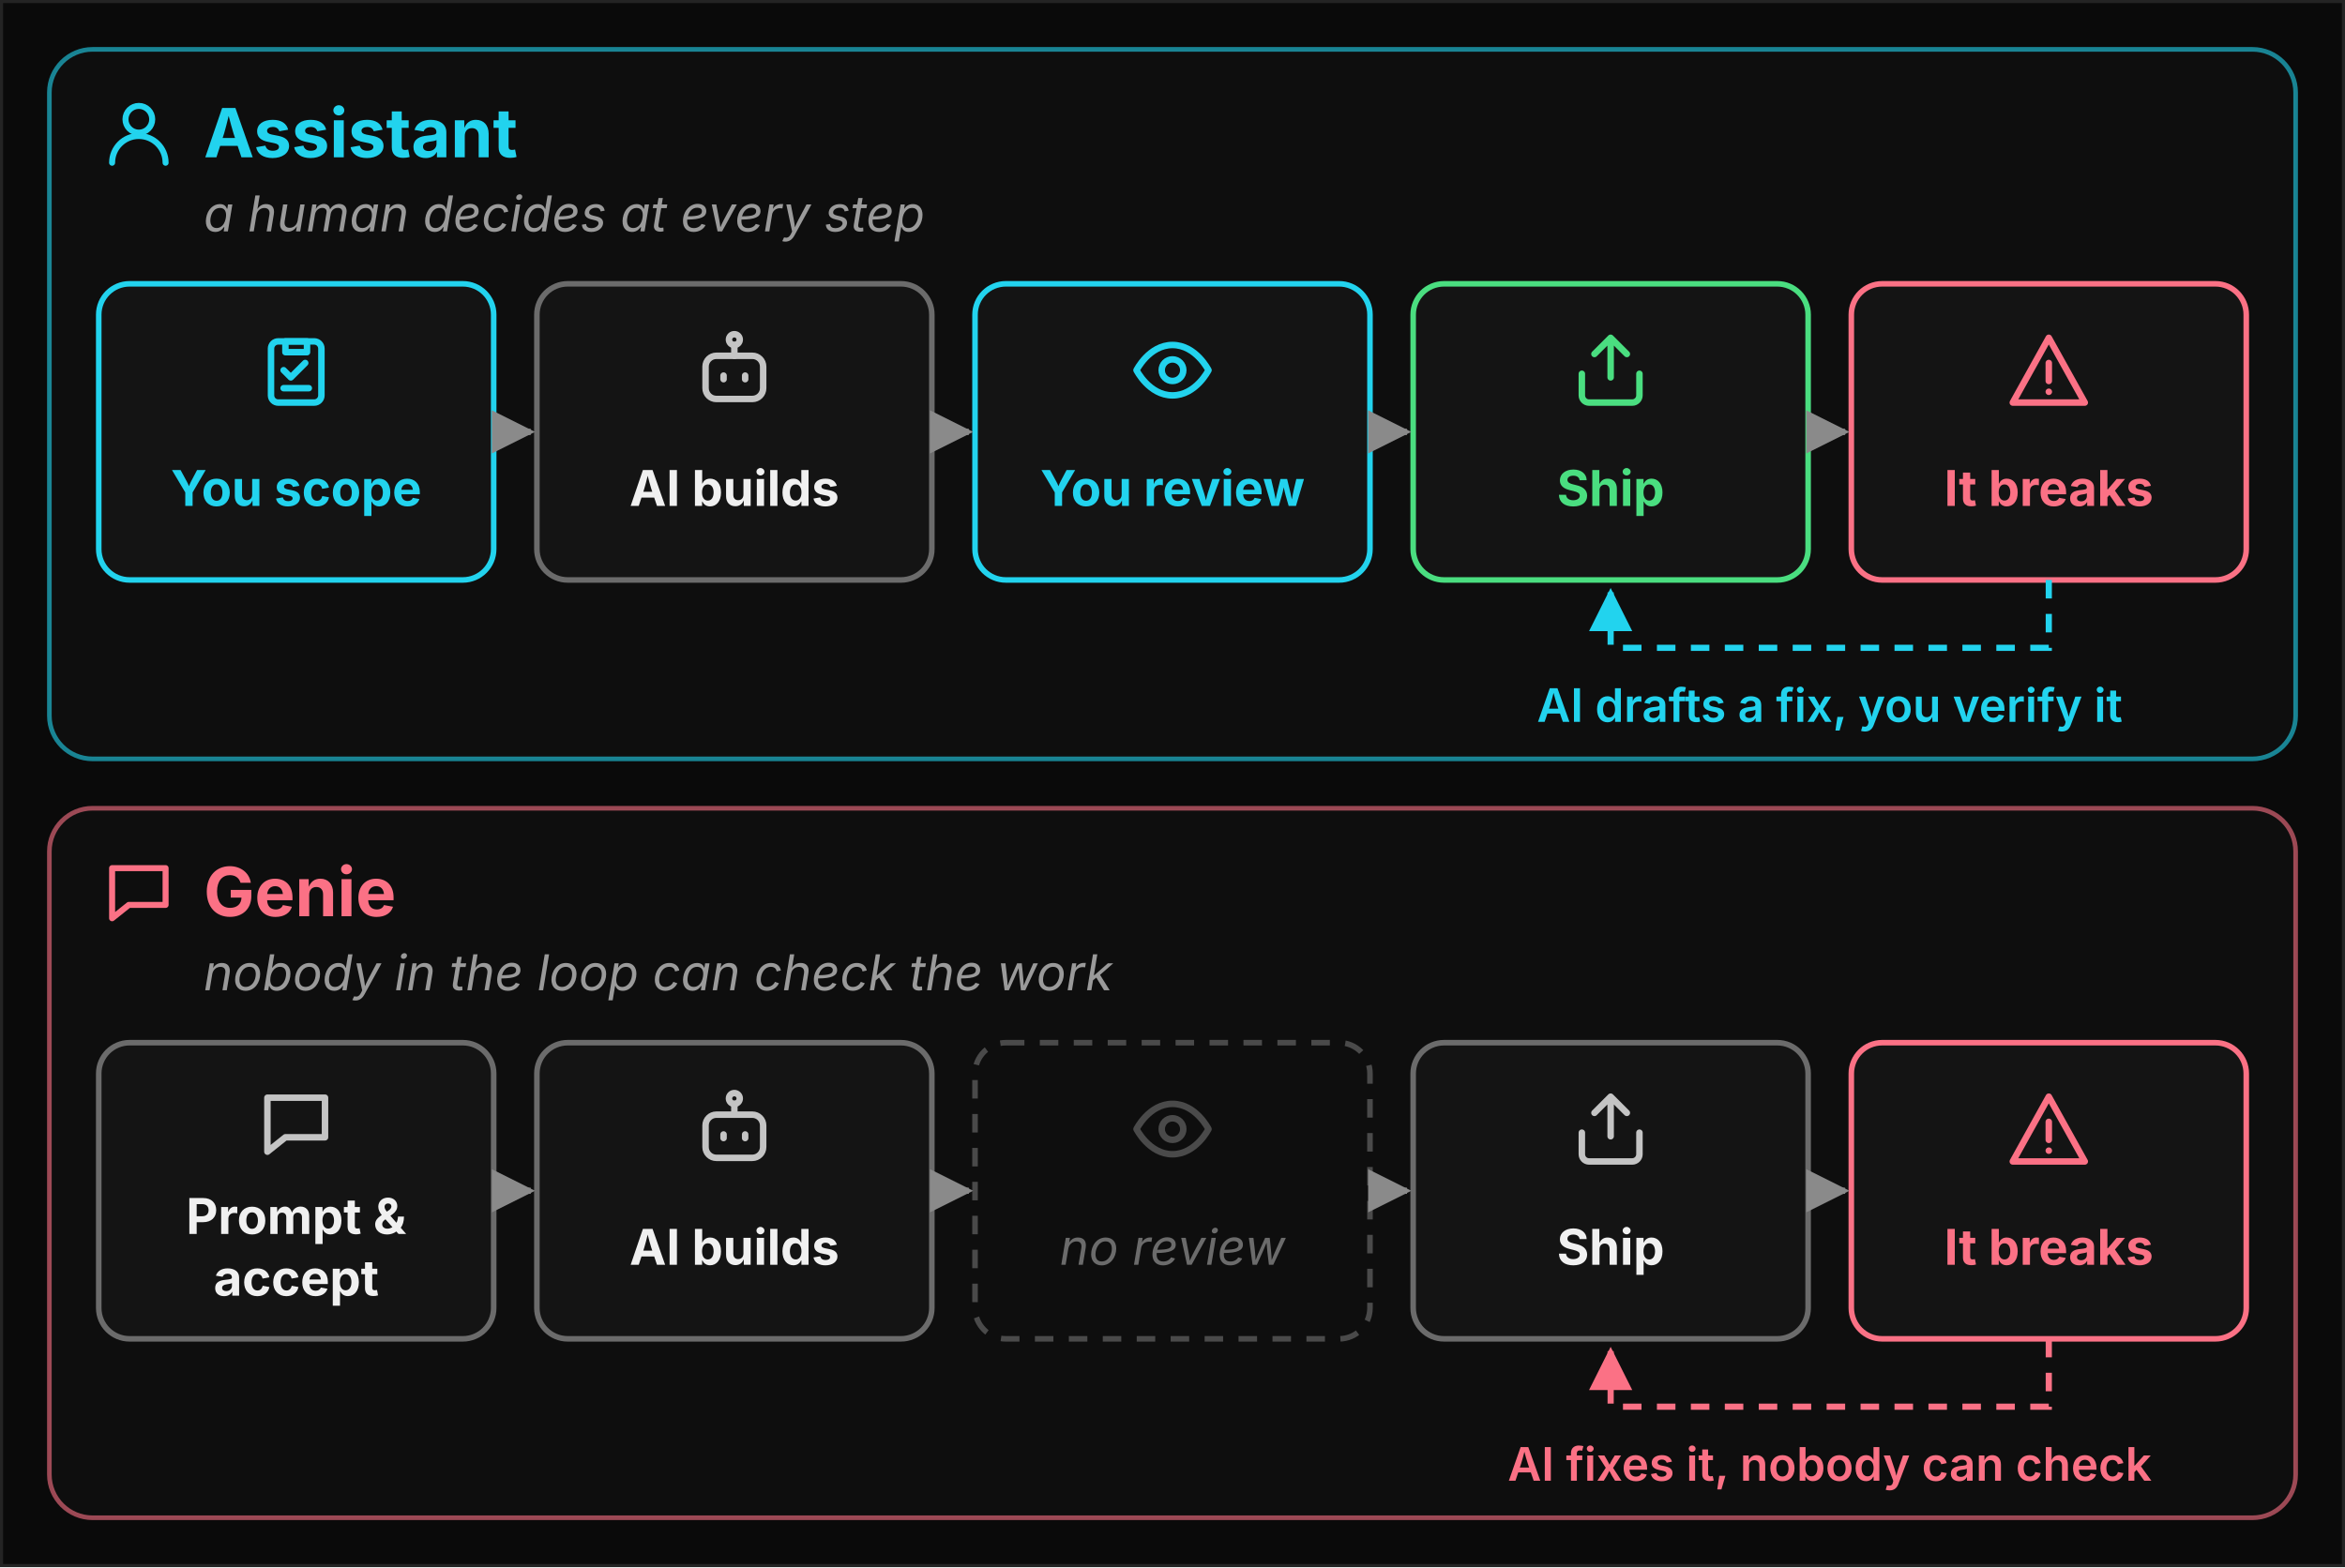
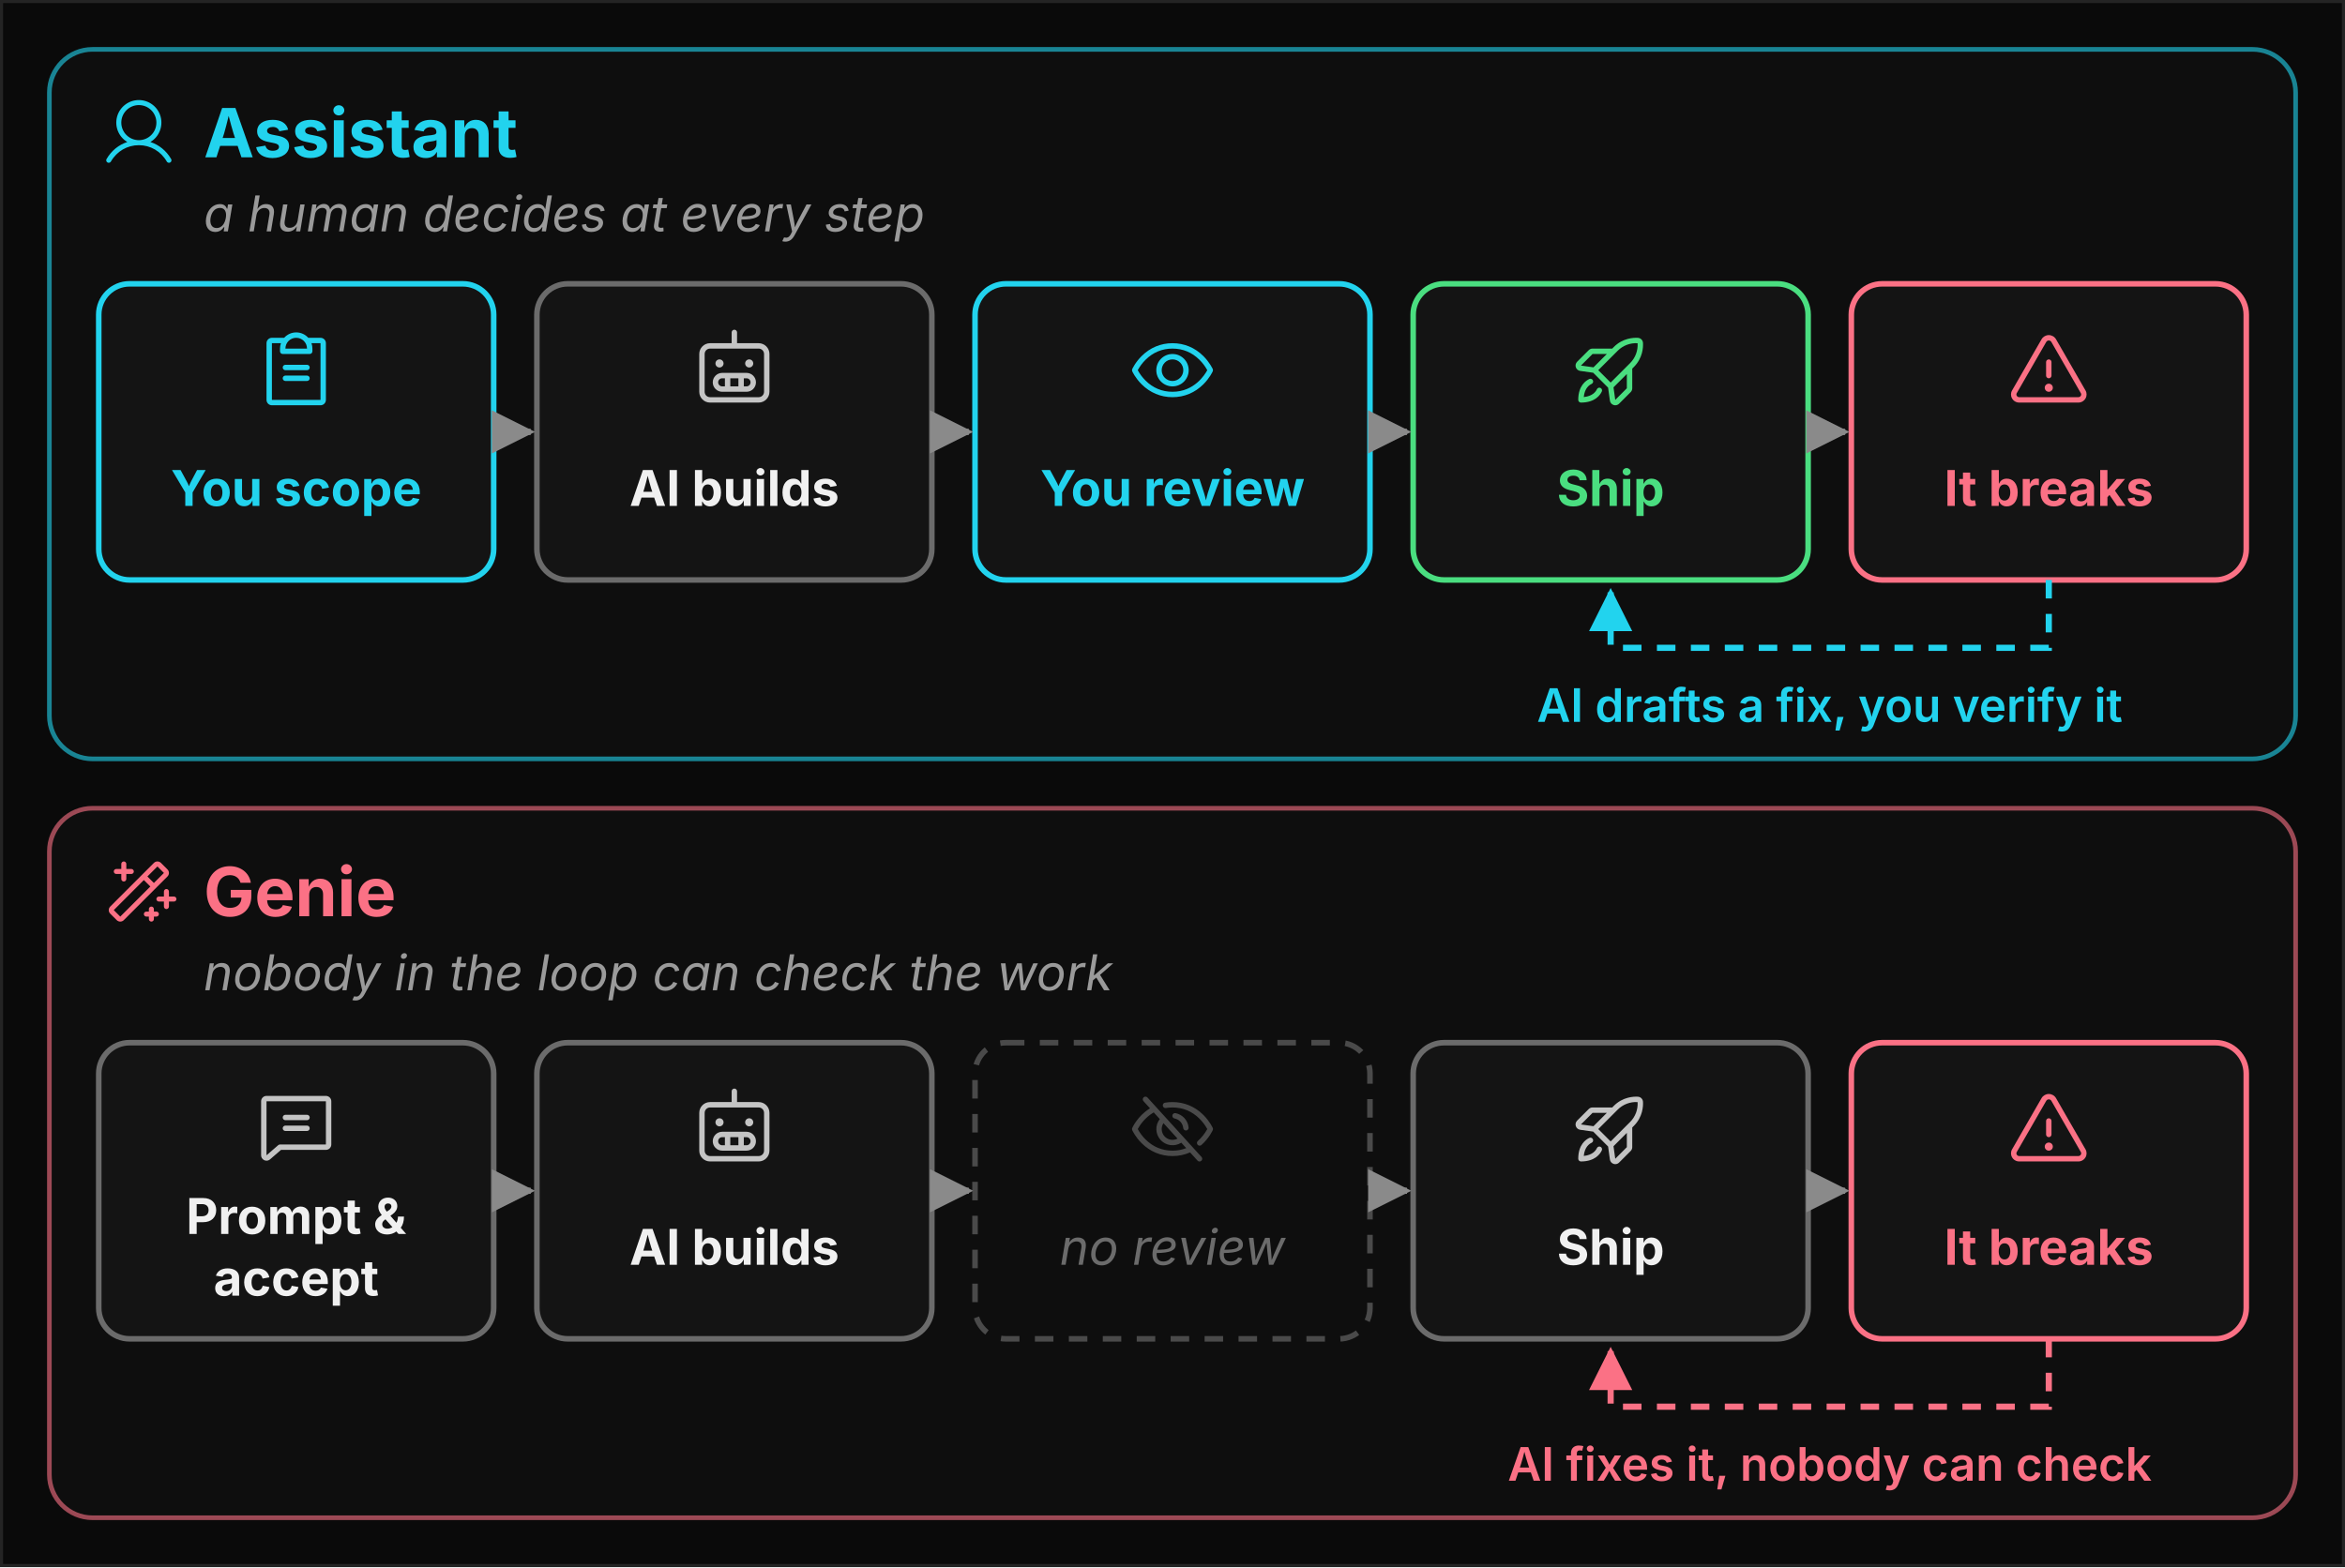
<svg xmlns="http://www.w3.org/2000/svg" viewBox="0 0 760 508" width="760" height="508" font-family="Inter, -apple-system, 'Segoe UI', Helvetica, Arial, sans-serif">
  <defs>
    <marker id="arrow" viewBox="0 0 10 10" refX="9" refY="5" markerWidth="7" markerHeight="7" orient="auto-start-reverse">
      <path d="M0,0 L10,5 L0,10 z" fill="#8a8a8a" />
    </marker>
    <marker id="arrow-cyan" viewBox="0 0 10 10" refX="9" refY="5" markerWidth="7" markerHeight="7" orient="auto-start-reverse">
      <path d="M0,0 L10,5 L0,10 z" fill="#22d3ee" />
    </marker>
    <marker id="arrow-rose" viewBox="0 0 10 10" refX="9" refY="5" markerWidth="7" markerHeight="7" orient="auto-start-reverse">
      <path d="M0,0 L10,5 L0,10 z" fill="#fb7185" />
    </marker>
-     <symbol id="i-scope" viewBox="0 0 24 24">
-       <g fill="none" stroke="currentColor" stroke-width="1.8" stroke-linecap="round" stroke-linejoin="round">
-         <rect x="5" y="4" width="14" height="17" rx="2" />
-         <path d="M9 4h6v3H9z" />
-         <path d="M8.5 12l2 2 4-4" />
-         <path d="M8.5 17h7" />
+     <symbol id="i-person" viewBox="0 0 256 256">
+       <g fill="currentColor">
+         <path d="M230.92,212c-15.23-26.33-38.7-45.21-66.09-54.16a72,72,0,1,0-73.66,0C63.78,166.78,40.31,185.66,25.08,212a8,8,0,1,0,13.85,8c18.84-32.56,52.14-52,89.07-52s70.23,19.44,89.07,52a8,8,0,1,0,13.85-8ZM72,96a56,56,0,1,1,56,56A56.06,56.06,0,0,1,72,96Z" />
      </g>
    </symbol>
-     <symbol id="i-robot" viewBox="0 0 24 24">
-       <g fill="none" stroke="currentColor" stroke-width="1.8" stroke-linecap="round" stroke-linejoin="round">
-         <rect x="4" y="8" width="16" height="12" rx="3" />
-         <path d="M12 8V5" />
-         <circle cx="12" cy="3.5" r="1.5" />
-         <path d="M9 13.5v1M15 13.5v1" />
+     <symbol id="i-scope" viewBox="0 0 256 256">
+       <g fill="currentColor">
+         <path d="M168,152a8,8,0,0,1-8,8H96a8,8,0,0,1,0-16h64A8,8,0,0,1,168,152Zm-8-40H96a8,8,0,0,0,0,16h64a8,8,0,0,0,0-16Zm56-64V216a16,16,0,0,1-16,16H56a16,16,0,0,1-16-16V48A16,16,0,0,1,56,32H92.26a47.92,47.92,0,0,1,71.48,0H200A16,16,0,0,1,216,48ZM96,64h64a32,32,0,0,0-64,0ZM200,48H173.25A47.93,47.93,0,0,1,176,64v8a8,8,0,0,1-8,8H88a8,8,0,0,1-8-8V64a47.93,47.93,0,0,1,2.75-16H56V216H200Z" />
      </g>
    </symbol>
-     <symbol id="i-eye" viewBox="0 0 24 24">
-       <g fill="none" stroke="currentColor" stroke-width="1.8" stroke-linecap="round" stroke-linejoin="round">
-         <path d="M2 12s3.5-7 10-7 10 7 10 7-3.5 7-10 7S2 12 2 12z" />
-         <circle cx="12" cy="12" r="3" />
+     <symbol id="i-robot" viewBox="0 0 256 256">
+       <g fill="currentColor">
+         <path d="M200,48H136V16a8,8,0,0,0-16,0V48H56A32,32,0,0,0,24,80V192a32,32,0,0,0,32,32H200a32,32,0,0,0,32-32V80A32,32,0,0,0,200,48Zm16,144a16,16,0,0,1-16,16H56a16,16,0,0,1-16-16V80A16,16,0,0,1,56,64H200a16,16,0,0,1,16,16Zm-52-56H92a28,28,0,0,0,0,56h72a28,28,0,0,0,0-56Zm-24,16v24H116V152ZM80,164a12,12,0,0,1,12-12h8v24H92A12,12,0,0,1,80,164Zm84,12h-8V152h8a12,12,0,0,1,0,24ZM72,108a12,12,0,1,1,12,12A12,12,0,0,1,72,108Zm88,0a12,12,0,1,1,12,12A12,12,0,0,1,160,108Z" />
      </g>
    </symbol>
-     <symbol id="i-ship" viewBox="0 0 24 24">
-       <g fill="none" stroke="currentColor" stroke-width="1.8" stroke-linecap="round" stroke-linejoin="round">
-         <path d="M12 3v11M7.5 7.5L12 3l4.5 4.5" />
-         <path d="M4 13v6a2 2 0 0 0 2 2h12a2 2 0 0 0 2-2v-6" />
+     <symbol id="i-eye" viewBox="0 0 256 256">
+       <g fill="currentColor">
+         <path d="M247.31,124.76c-.35-.79-8.82-19.58-27.65-38.41C194.57,61.26,162.88,48,128,48S61.43,61.26,36.34,86.35C17.51,105.18,9,124,8.69,124.76a8,8,0,0,0,0,6.5c.35.79,8.82,19.57,27.65,38.4C61.43,194.74,93.12,208,128,208s66.57-13.26,91.66-38.34c18.83-18.83,27.3-37.61,27.65-38.4A8,8,0,0,0,247.31,124.76ZM128,192c-30.78,0-57.67-11.19-79.93-33.25A133.47,133.47,0,0,1,25,128,133.33,133.33,0,0,1,48.07,97.25C70.33,75.19,97.22,64,128,64s57.67,11.19,79.93,33.25A133.46,133.46,0,0,1,231.05,128C223.84,141.46,192.43,192,128,192Zm0-112a48,48,0,1,0,48,48A48.05,48.05,0,0,0,128,80Zm0,80a32,32,0,1,1,32-32A32,32,0,0,1,128,160Z" />
      </g>
    </symbol>
-     <symbol id="i-alert" viewBox="0 0 24 24">
-       <g fill="none" stroke="currentColor" stroke-width="1.8" stroke-linecap="round" stroke-linejoin="round">
-         <path d="M12 3L2 21h20z" />
-         <path d="M12 10v5M12 18h.01" />
+     <symbol id="i-ship" viewBox="0 0 256 256">
+       <g fill="currentColor">
+         <path d="M223.85,47.12a16,16,0,0,0-15-15c-12.58-.75-44.73.4-71.41,27.07L132.69,64H74.36A15.91,15.91,0,0,0,63,68.68L28.7,103a16,16,0,0,0,9.07,27.16l38.47,5.37,44.21,44.21,5.37,38.49a15.94,15.94,0,0,0,10.78,12.92,16.11,16.11,0,0,0,5.1.83A15.91,15.91,0,0,0,153,227.3L187.32,193A15.91,15.91,0,0,0,192,181.64V123.31l4.77-4.77C223.45,91.86,224.6,59.71,223.85,47.12ZM74.36,80h42.33L77.16,119.52,40,114.34Zm74.41-9.45a76.65,76.65,0,0,1,59.11-22.47,76.46,76.46,0,0,1-22.42,59.16L128,164.68,91.32,128ZM176,181.64,141.67,216l-5.19-37.17L176,139.31Zm-74.16,9.5C97.34,201,82.29,224,40,224a8,8,0,0,1-8-8c0-42.29,23-57.34,32.86-61.85a8,8,0,0,1,6.64,14.56c-6.43,2.93-20.62,12.36-23.12,38.91,26.55-2.5,36-16.69,38.91-23.12a8,8,0,1,1,14.56,6.64Z" />
      </g>
    </symbol>
-     <symbol id="i-chat" viewBox="0 0 24 24">
-       <g fill="none" stroke="currentColor" stroke-width="1.8" stroke-linecap="round" stroke-linejoin="round">
-         <path d="M4 5h16v11H9l-5 4z" />
+     <symbol id="i-alert" viewBox="0 0 256 256">
+       <g fill="currentColor">
+         <path d="M236.8,188.09,149.35,36.22h0a24.76,24.76,0,0,0-42.7,0L19.2,188.09a23.51,23.51,0,0,0,0,23.72A24.35,24.35,0,0,0,40.55,224h174.9a24.35,24.35,0,0,0,21.33-12.19A23.51,23.51,0,0,0,236.8,188.09ZM222.93,203.8a8.5,8.5,0,0,1-7.48,4.2H40.55a8.5,8.5,0,0,1-7.48-4.2,7.59,7.59,0,0,1,0-7.72L120.52,44.21a8.75,8.75,0,0,1,15,0l87.45,151.87A7.59,7.59,0,0,1,222.93,203.8ZM120,144V104a8,8,0,0,1,16,0v40a8,8,0,0,1-16,0Zm20,36a12,12,0,1,1-12-12A12,12,0,0,1,140,180Z" />
      </g>
    </symbol>
-     <symbol id="i-person" viewBox="0 0 24 24">
-       <g fill="none" stroke="currentColor" stroke-width="1.8" stroke-linecap="round" stroke-linejoin="round">
-         <circle cx="12" cy="8" r="4" />
-         <path d="M4 21a8 8 0 0 1 16 0" />
+     <symbol id="i-wand" viewBox="0 0 256 256">
+       <g fill="currentColor">
+         <path d="M48,64a8,8,0,0,1,8-8H72V40a8,8,0,0,1,16,0V56h16a8,8,0,0,1,0,16H88V88a8,8,0,0,1-16,0V72H56A8,8,0,0,1,48,64ZM184,192h-8v-8a8,8,0,0,0-16,0v8h-8a8,8,0,0,0,0,16h8v8a8,8,0,0,0,16,0v-8h8a8,8,0,0,0,0-16Zm56-48H224V128a8,8,0,0,0-16,0v16H192a8,8,0,0,0,0,16h16v16a8,8,0,0,0,16,0V160h16a8,8,0,0,0,0-16ZM219.31,80,80,219.31a16,16,0,0,1-22.62,0L36.68,198.63a16,16,0,0,1,0-22.63L176,36.69a16,16,0,0,1,22.63,0l20.68,20.68A16,16,0,0,1,219.31,80Zm-54.63,32L144,91.31l-96,96L68.68,208ZM208,68.69,187.31,48l-32,32L176,100.69Z" />
+       </g>
+     </symbol>
+     <symbol id="i-chat" viewBox="0 0 256 256">
+       <g fill="currentColor">
+         <path d="M216,48H40A16,16,0,0,0,24,64V224a15.85,15.85,0,0,0,9.24,14.5A16.13,16.13,0,0,0,40,240a15.89,15.89,0,0,0,10.25-3.78l.09-.07L83,208H216a16,16,0,0,0,16-16V64A16,16,0,0,0,216,48ZM40,224h0ZM216,192H80a8,8,0,0,0-5.23,1.95L40,224V64H216ZM88,112a8,8,0,0,1,8-8h64a8,8,0,0,1,0,16H96A8,8,0,0,1,88,112Zm0,32a8,8,0,0,1,8-8h64a8,8,0,1,1,0,16H96A8,8,0,0,1,88,144Z" />
+       </g>
+     </symbol>
+     <symbol id="i-eyeslash" viewBox="0 0 256 256">
+       <g fill="currentColor">
+         <path d="M53.92,34.62A8,8,0,1,0,42.08,45.38L61.32,66.55C25,88.84,9.38,123.2,8.69,124.76a8,8,0,0,0,0,6.5c.35.79,8.82,19.57,27.65,38.4C61.43,194.74,93.12,208,128,208a127.11,127.11,0,0,0,52.07-10.83l22,24.21a8,8,0,1,0,11.84-10.76Zm47.33,75.84,41.67,45.85a32,32,0,0,1-41.67-45.85ZM128,192c-30.78,0-57.67-11.19-79.93-33.25A133.16,133.16,0,0,1,25,128c4.69-8.79,19.66-33.39,47.35-49.38l18,19.75a48,48,0,0,0,63.66,70l14.73,16.2A112,112,0,0,1,128,192Zm6-95.43a8,8,0,0,1,3-15.72,48.16,48.16,0,0,1,38.77,42.64,8,8,0,0,1-7.22,8.71,6.39,6.39,0,0,1-.75,0,8,8,0,0,1-8-7.26A32.09,32.09,0,0,0,134,96.57Zm113.28,34.69c-.42.94-10.55,23.37-33.36,43.8a8,8,0,1,1-10.67-11.92A132.77,132.77,0,0,0,231.05,128a133.15,133.15,0,0,0-23.12-30.77C185.67,75.19,158.78,64,128,64a118.37,118.37,0,0,0-19.36,1.57A8,8,0,1,1,106,49.79,134,134,0,0,1,128,48c34.88,0,66.57,13.26,91.66,38.35,18.83,18.83,27.3,37.62,27.65,38.41A8,8,0,0,1,247.31,131.26Z" />
      </g>
    </symbol>
  </defs>
  <rect width="760" height="508" fill="#0a0a0a" />
  <rect x="0.5" y="0.5" width="759" height="507" fill="none" stroke="#242424" />
  <rect x="16" y="16" width="728" height="230" rx="14" fill="#0e0e0e" stroke="#22d3ee" stroke-opacity="0.6" stroke-width="1.5" />
  <use href="#i-person" x="32" y="30" width="26" height="26" color="#22d3ee" />
  <text x="66" y="51" font-size="22" font-weight="700" fill="#22d3ee">Assistant</text>
  <text x="66" y="75" font-size="16" font-style="italic" fill="#9a9a9a">a human decides at every step</text>
  <g fill="#141414" stroke-width="1.8">
    <rect x="32" y="92" width="128" height="96" rx="10" stroke="#22d3ee" />
    <rect x="174" y="92" width="128" height="96" rx="10" stroke="#6b6b6b" />
    <rect x="316" y="92" width="128" height="96" rx="10" stroke="#22d3ee" />
    <rect x="458" y="92" width="128" height="96" rx="10" stroke="#4ade80" />
    <rect x="600" y="92" width="128" height="96" rx="10" stroke="#fb7185" />
  </g>
  <use href="#i-scope" x="82" y="106" width="28" height="28" color="#22d3ee" />
  <use href="#i-robot" x="224" y="106" width="28" height="28" color="#c4c4c4" />
  <use href="#i-eye" x="366" y="106" width="28" height="28" color="#22d3ee" />
  <use href="#i-ship" x="508" y="106" width="28" height="28" color="#4ade80" />
  <use href="#i-alert" x="650" y="106" width="28" height="28" color="#fb7185" />
  <g font-size="16" font-weight="700" text-anchor="middle">
    <text x="96" y="164" fill="#22d3ee">You scope</text>
    <text x="238" y="164" fill="#f0f0f0">AI builds</text>
    <text x="380" y="164" fill="#22d3ee">You review</text>
    <text x="522" y="164" fill="#4ade80">Ship</text>
    <text x="664" y="164" fill="#fb7185">It breaks</text>
  </g>
  <g stroke="#8a8a8a" stroke-width="2">
    <line x1="161" y1="140" x2="172" y2="140" marker-end="url(#arrow)" />
    <line x1="303" y1="140" x2="314" y2="140" marker-end="url(#arrow)" />
    <line x1="445" y1="140" x2="456" y2="140" marker-end="url(#arrow)" />
    <line x1="587" y1="140" x2="598" y2="140" marker-end="url(#arrow)" />
  </g>
  <polyline points="664,188 664,210 522,210 522,192" fill="none" stroke="#22d3ee" stroke-width="2" stroke-dasharray="6 5" marker-end="url(#arrow-cyan)" />
  <text x="593" y="234" font-size="15" font-weight="600" fill="#22d3ee" text-anchor="middle">AI drafts a fix, you verify it</text>
  <rect x="16" y="262" width="728" height="230" rx="14" fill="#0e0e0e" stroke="#fb7185" stroke-opacity="0.6" stroke-width="1.5" />
-   <use href="#i-chat" x="32" y="276" width="26" height="26" color="#fb7185" />
+   <use href="#i-wand" x="32" y="276" width="26" height="26" color="#fb7185" />
  <text x="66" y="297" font-size="22" font-weight="700" fill="#fb7185">Genie</text>
  <text x="66" y="321" font-size="16" font-style="italic" fill="#9a9a9a">nobody in the loop can check the work</text>
  <g fill="#141414" stroke-width="1.8">
    <rect x="32" y="338" width="128" height="96" rx="10" stroke="#6b6b6b" />
    <rect x="174" y="338" width="128" height="96" rx="10" stroke="#6b6b6b" />
    <rect x="458" y="338" width="128" height="96" rx="10" stroke="#6b6b6b" />
    <rect x="600" y="338" width="128" height="96" rx="10" stroke="#fb7185" />
  </g>
  <rect x="316" y="338" width="128" height="96" rx="10" fill="none" stroke="#4a4a4a" stroke-width="1.8" stroke-dasharray="6 5" />
  <use href="#i-chat" x="82" y="350" width="28" height="28" color="#c4c4c4" />
  <use href="#i-robot" x="224" y="352" width="28" height="28" color="#c4c4c4" />
-   <use href="#i-eye" x="366" y="352" width="28" height="28" color="#4a4a4a" />
+   <use href="#i-eyeslash" x="366" y="352" width="28" height="28" color="#4a4a4a" />
  <use href="#i-ship" x="508" y="352" width="28" height="28" color="#c4c4c4" />
  <use href="#i-alert" x="650" y="352" width="28" height="28" color="#fb7185" />
  <g font-size="16" font-weight="700" text-anchor="middle">
    <text x="96" y="400" fill="#f0f0f0">Prompt &amp;</text>
    <text x="96" y="420" fill="#f0f0f0">accept</text>
    <text x="238" y="410" fill="#f0f0f0">AI builds</text>
    <text x="380" y="410" fill="#6b6b6b" font-weight="400" font-style="italic">no review</text>
    <text x="522" y="410" fill="#f0f0f0">Ship</text>
    <text x="664" y="410" fill="#fb7185">It breaks</text>
  </g>
  <g stroke="#8a8a8a" stroke-width="2">
    <line x1="161" y1="386" x2="172" y2="386" marker-end="url(#arrow)" />
    <line x1="303" y1="386" x2="314" y2="386" marker-end="url(#arrow)" />
    <line x1="445" y1="386" x2="456" y2="386" marker-end="url(#arrow)" />
    <line x1="587" y1="386" x2="598" y2="386" marker-end="url(#arrow)" />
  </g>
  <polyline points="664,434 664,456 522,456 522,438" fill="none" stroke="#fb7185" stroke-width="2" stroke-dasharray="6 5" marker-end="url(#arrow-rose)" />
  <text x="593" y="480" font-size="15" font-weight="600" fill="#fb7185" text-anchor="middle">AI fixes it, nobody can check</text>
</svg>
